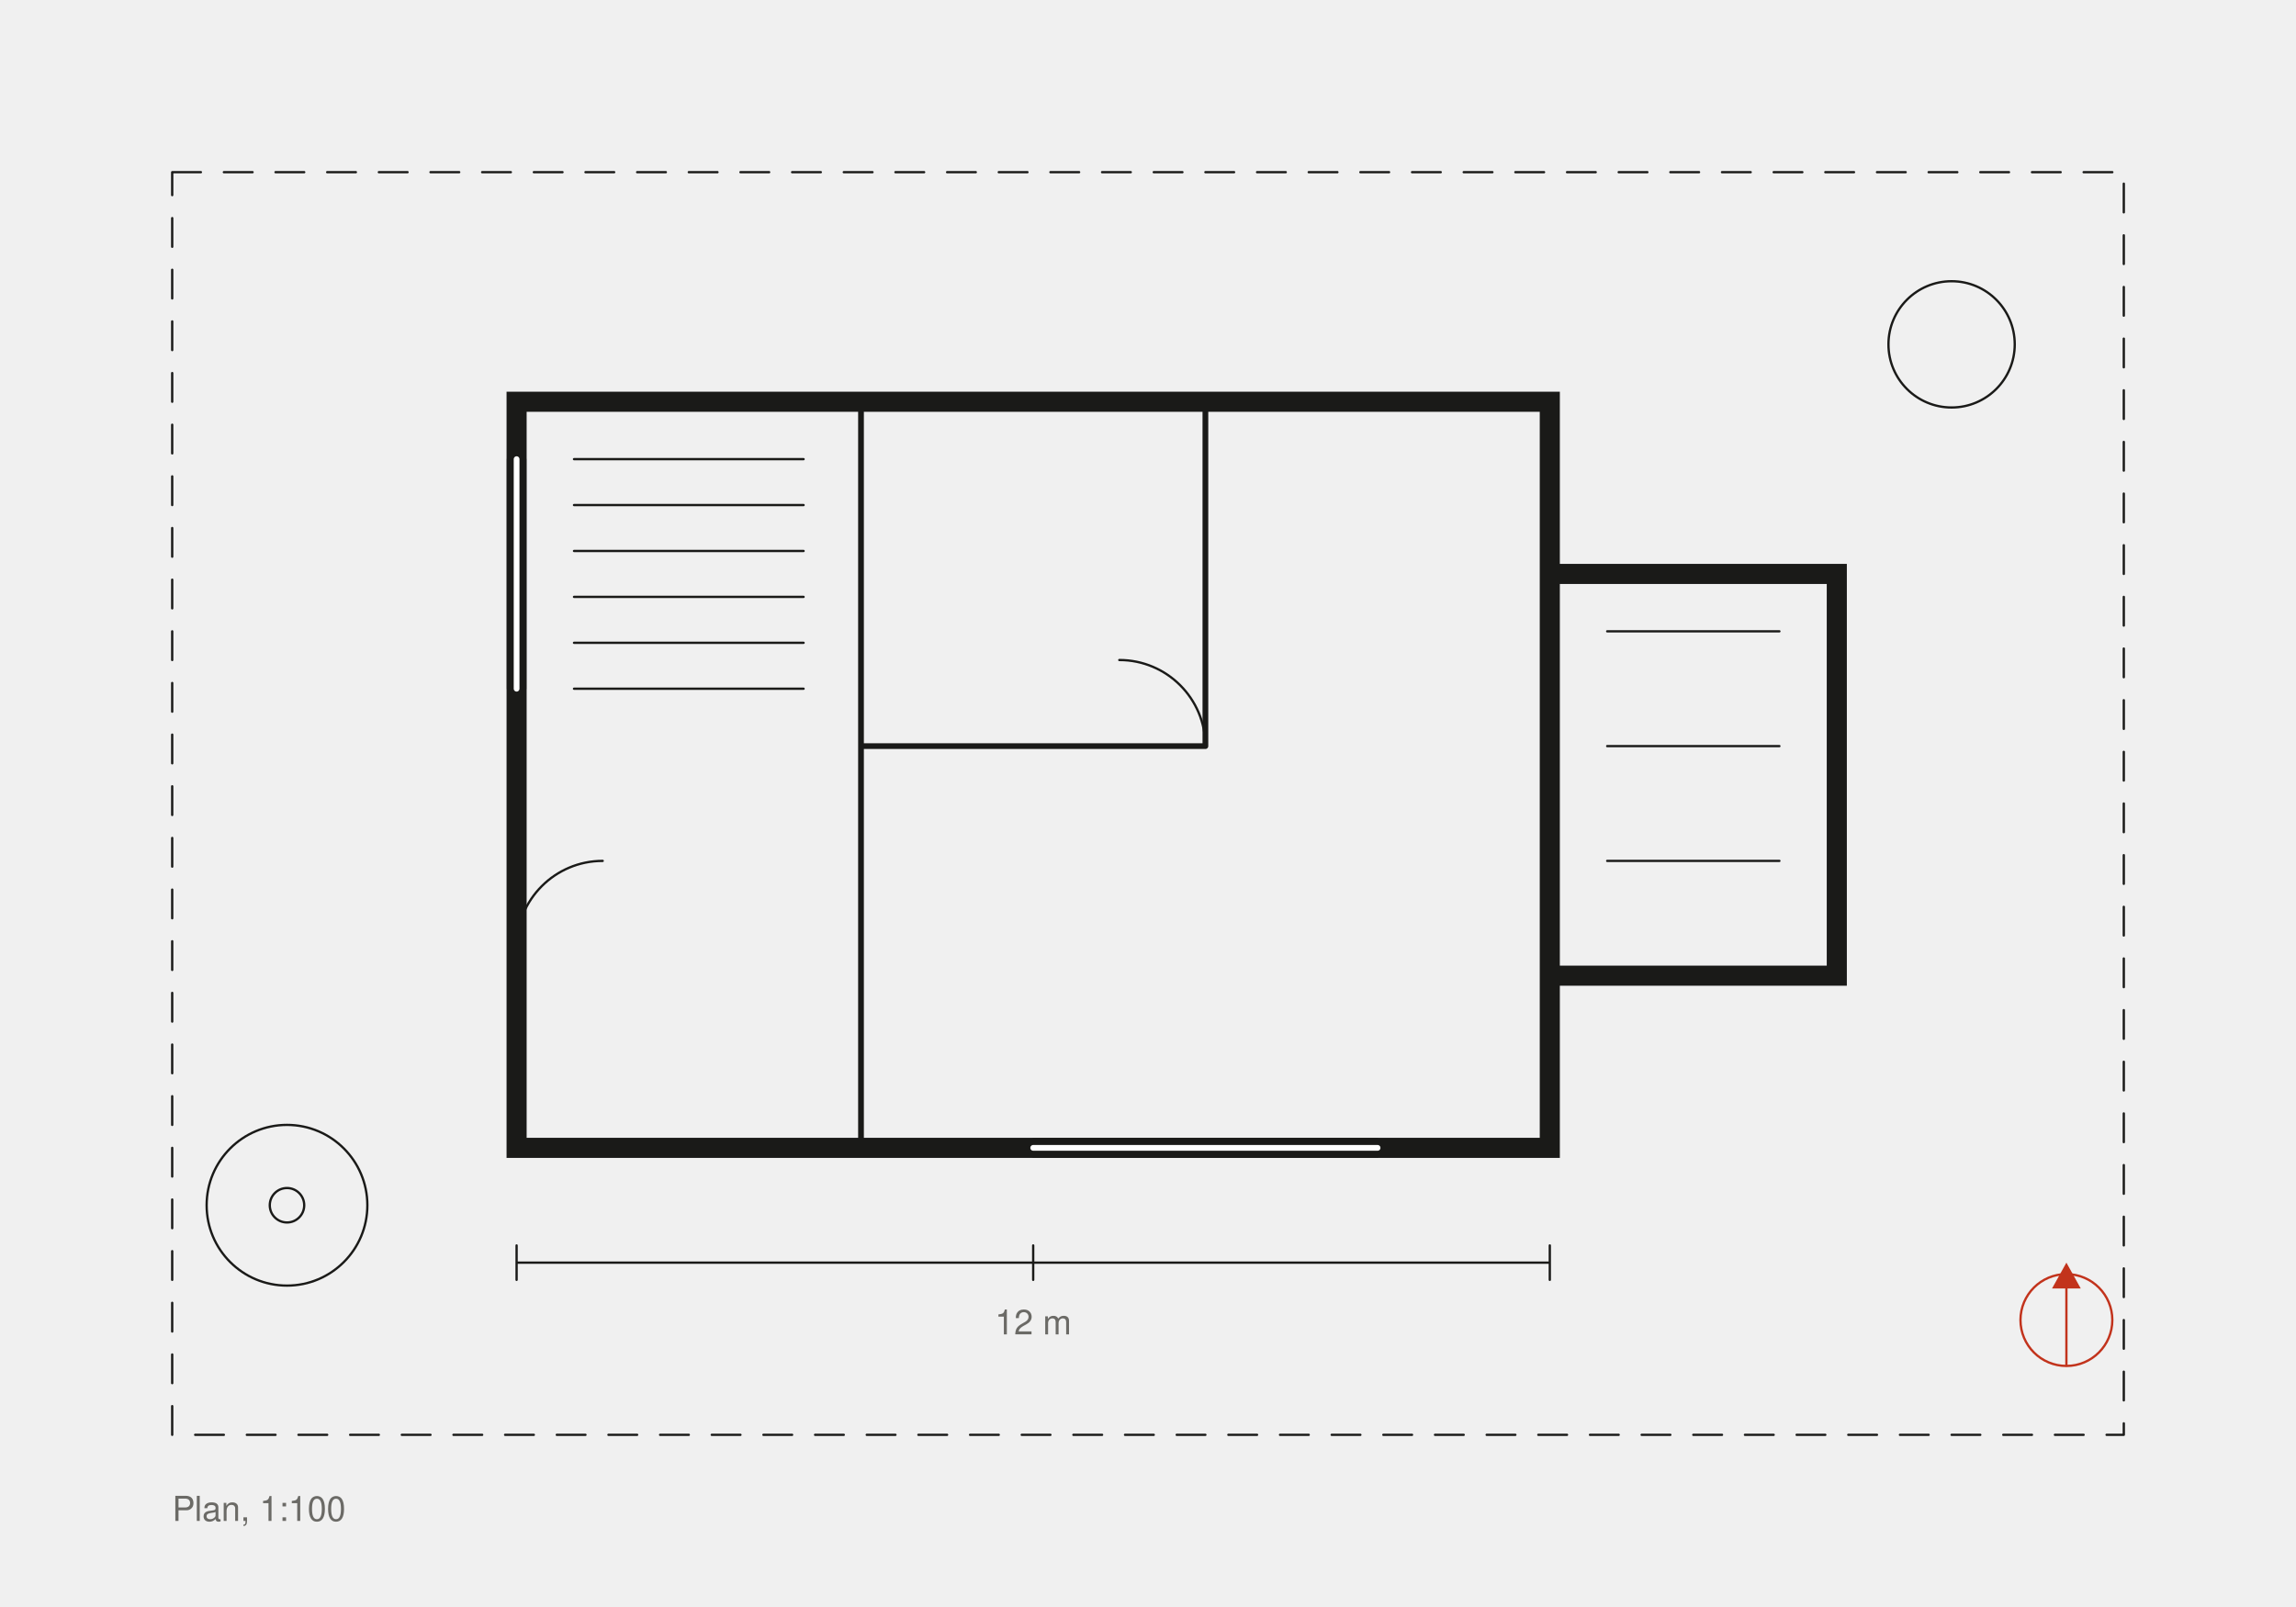
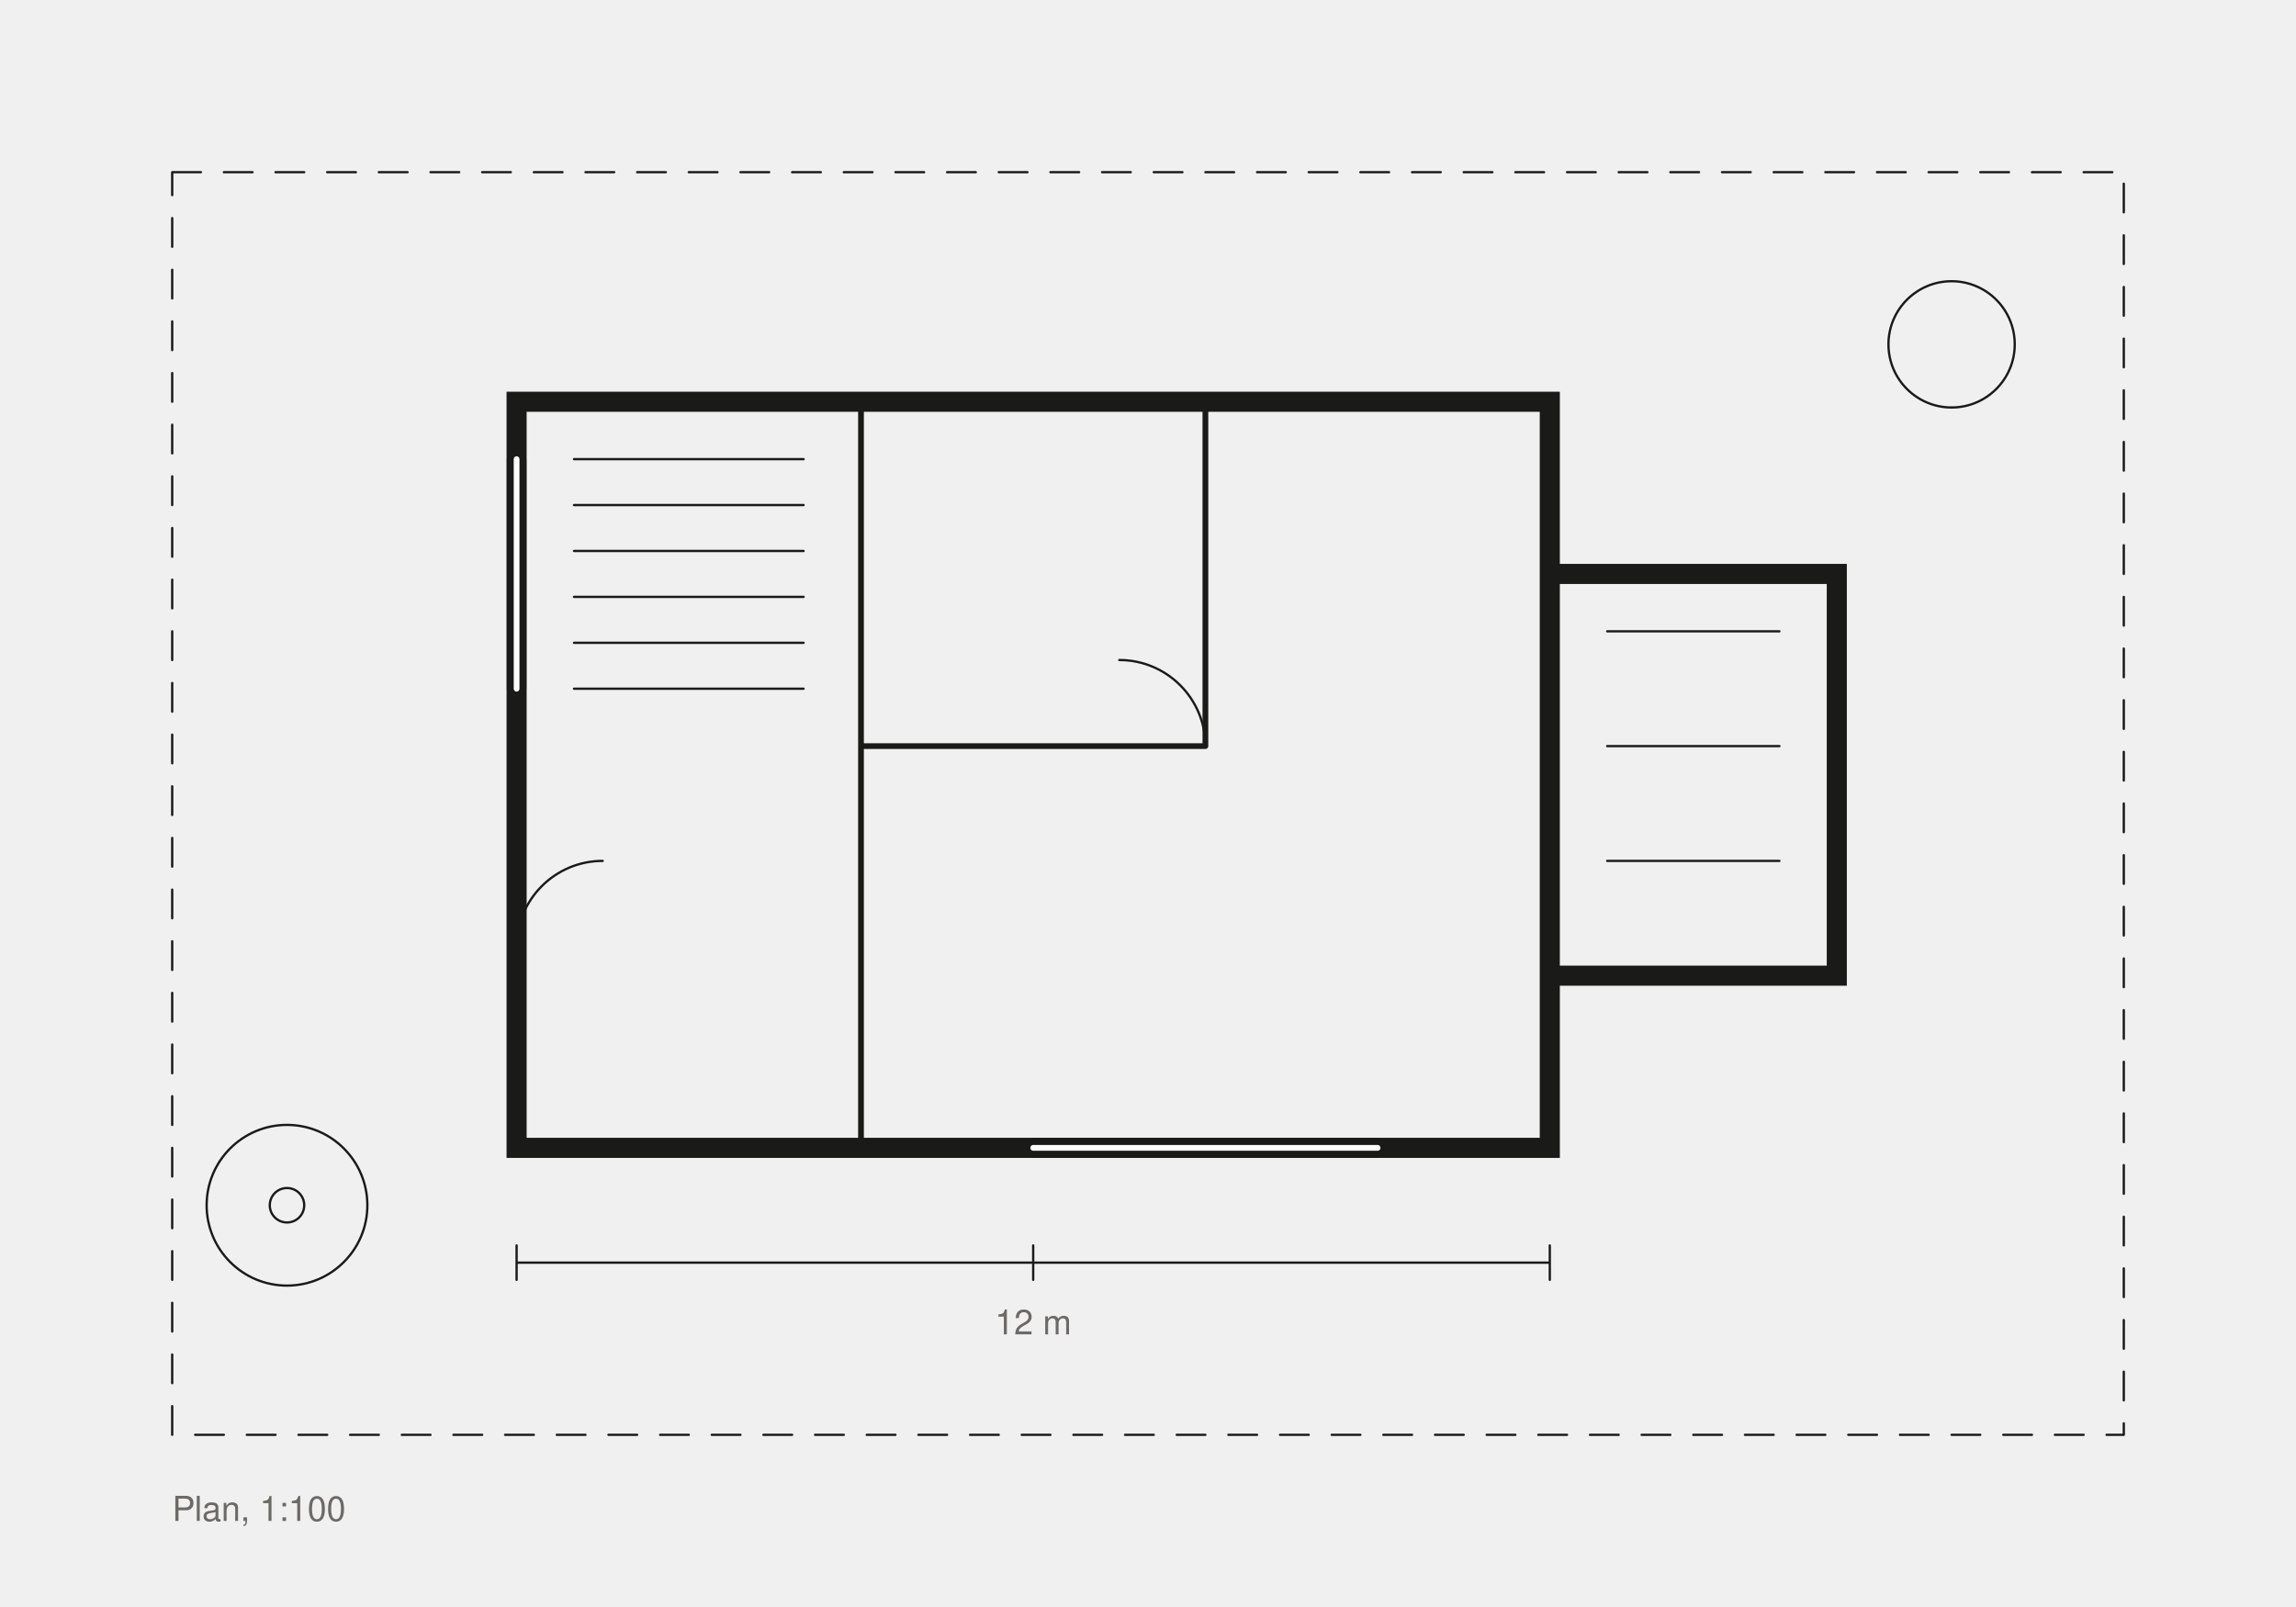
<svg xmlns="http://www.w3.org/2000/svg" viewBox="0 0 800 560" fill="none" stroke="#1a1a18" stroke-linecap="round" stroke-linejoin="round">
-   <style>text{font-family:Archivo,Helvetica,Arial,sans-serif;font-size:12px;fill:#6b6a66;stroke:none}.w{stroke-width:7;stroke-linecap:butt;stroke-linejoin:miter}.m{stroke-width:2}.t{stroke-width:.8}.f{fill:#1a1a18;stroke:none}.g{stroke:#c2331c}</style>
+   <style>text{font-family:Archivo,Helvetica,Arial,sans-serif;font-size:12px;fill:#6b6a66;stroke:none}.w{stroke-width:7;stroke-linecap:butt;stroke-linejoin:miter}.m{stroke-width:2}.t{stroke-width:.8}.f{fill:#1a1a18;stroke:none}</style>
  <path class="t" d="M60 60 H740 V500 H60 Z" stroke-dasharray="10 8" />
  <path class="w" d="M180 140 H540 V400 H180 Z" />
  <path class="m" d="M300 140 V260 H420 V140 M300 260 V400" />
  <path class="w" d="M540 200 H640 V340 H540" />
  <path class="t" d="M560 220 H620 M560 260 H620 M560 300 H620" />
  <path class="t" d="M180 330 a30 30 0 0 1 30 -30 M420 260 a30 30 0 0 0 -30 -30" />
  <path class="m" d="M360 400 H480" stroke="#fff" stroke-width="9" />
  <path class="t" d="M360 397 H480 M360 403 H480" />
  <path class="m" d="M180 160 V240" stroke="#fff" stroke-width="9" />
  <path class="t" d="M177 160 V240 M183 160 V240" />
  <g class="t">
    <path d="M200 160 H280 M200 176 H280 M200 192 H280 M200 208 H280 M200 224 H280 M200 240 H280" />
  </g>
  <path class="t" d="M100 420 m-28 0 a28 28 0 1 0 56 0 a28 28 0 1 0 -56 0 M100 420 m-6 0 a6 6 0 1 0 12 0 a6 6 0 1 0 -12 0" />
  <path class="t" d="M680 120 m-22 0 a22 22 0 1 0 44 0 a22 22 0 1 0 -44 0" />
  <path class="t" d="M180 440 H540 M180 434 V446 M540 434 V446 M360 434 V446" />
  <text x="360" y="465" text-anchor="middle">12 m</text>
  <text x="60" y="530" fill="#1a1a18">Plan, 1:100</text>
-   <path class="g t" d="M720 460 m-16 0 a16 16 0 1 0 32 0 a16 16 0 1 0 -32 0 M720 476 V444" />
-   <path d="M720 440 l5 9 h-10 z" fill="#c2331c" stroke="none" />
</svg>
